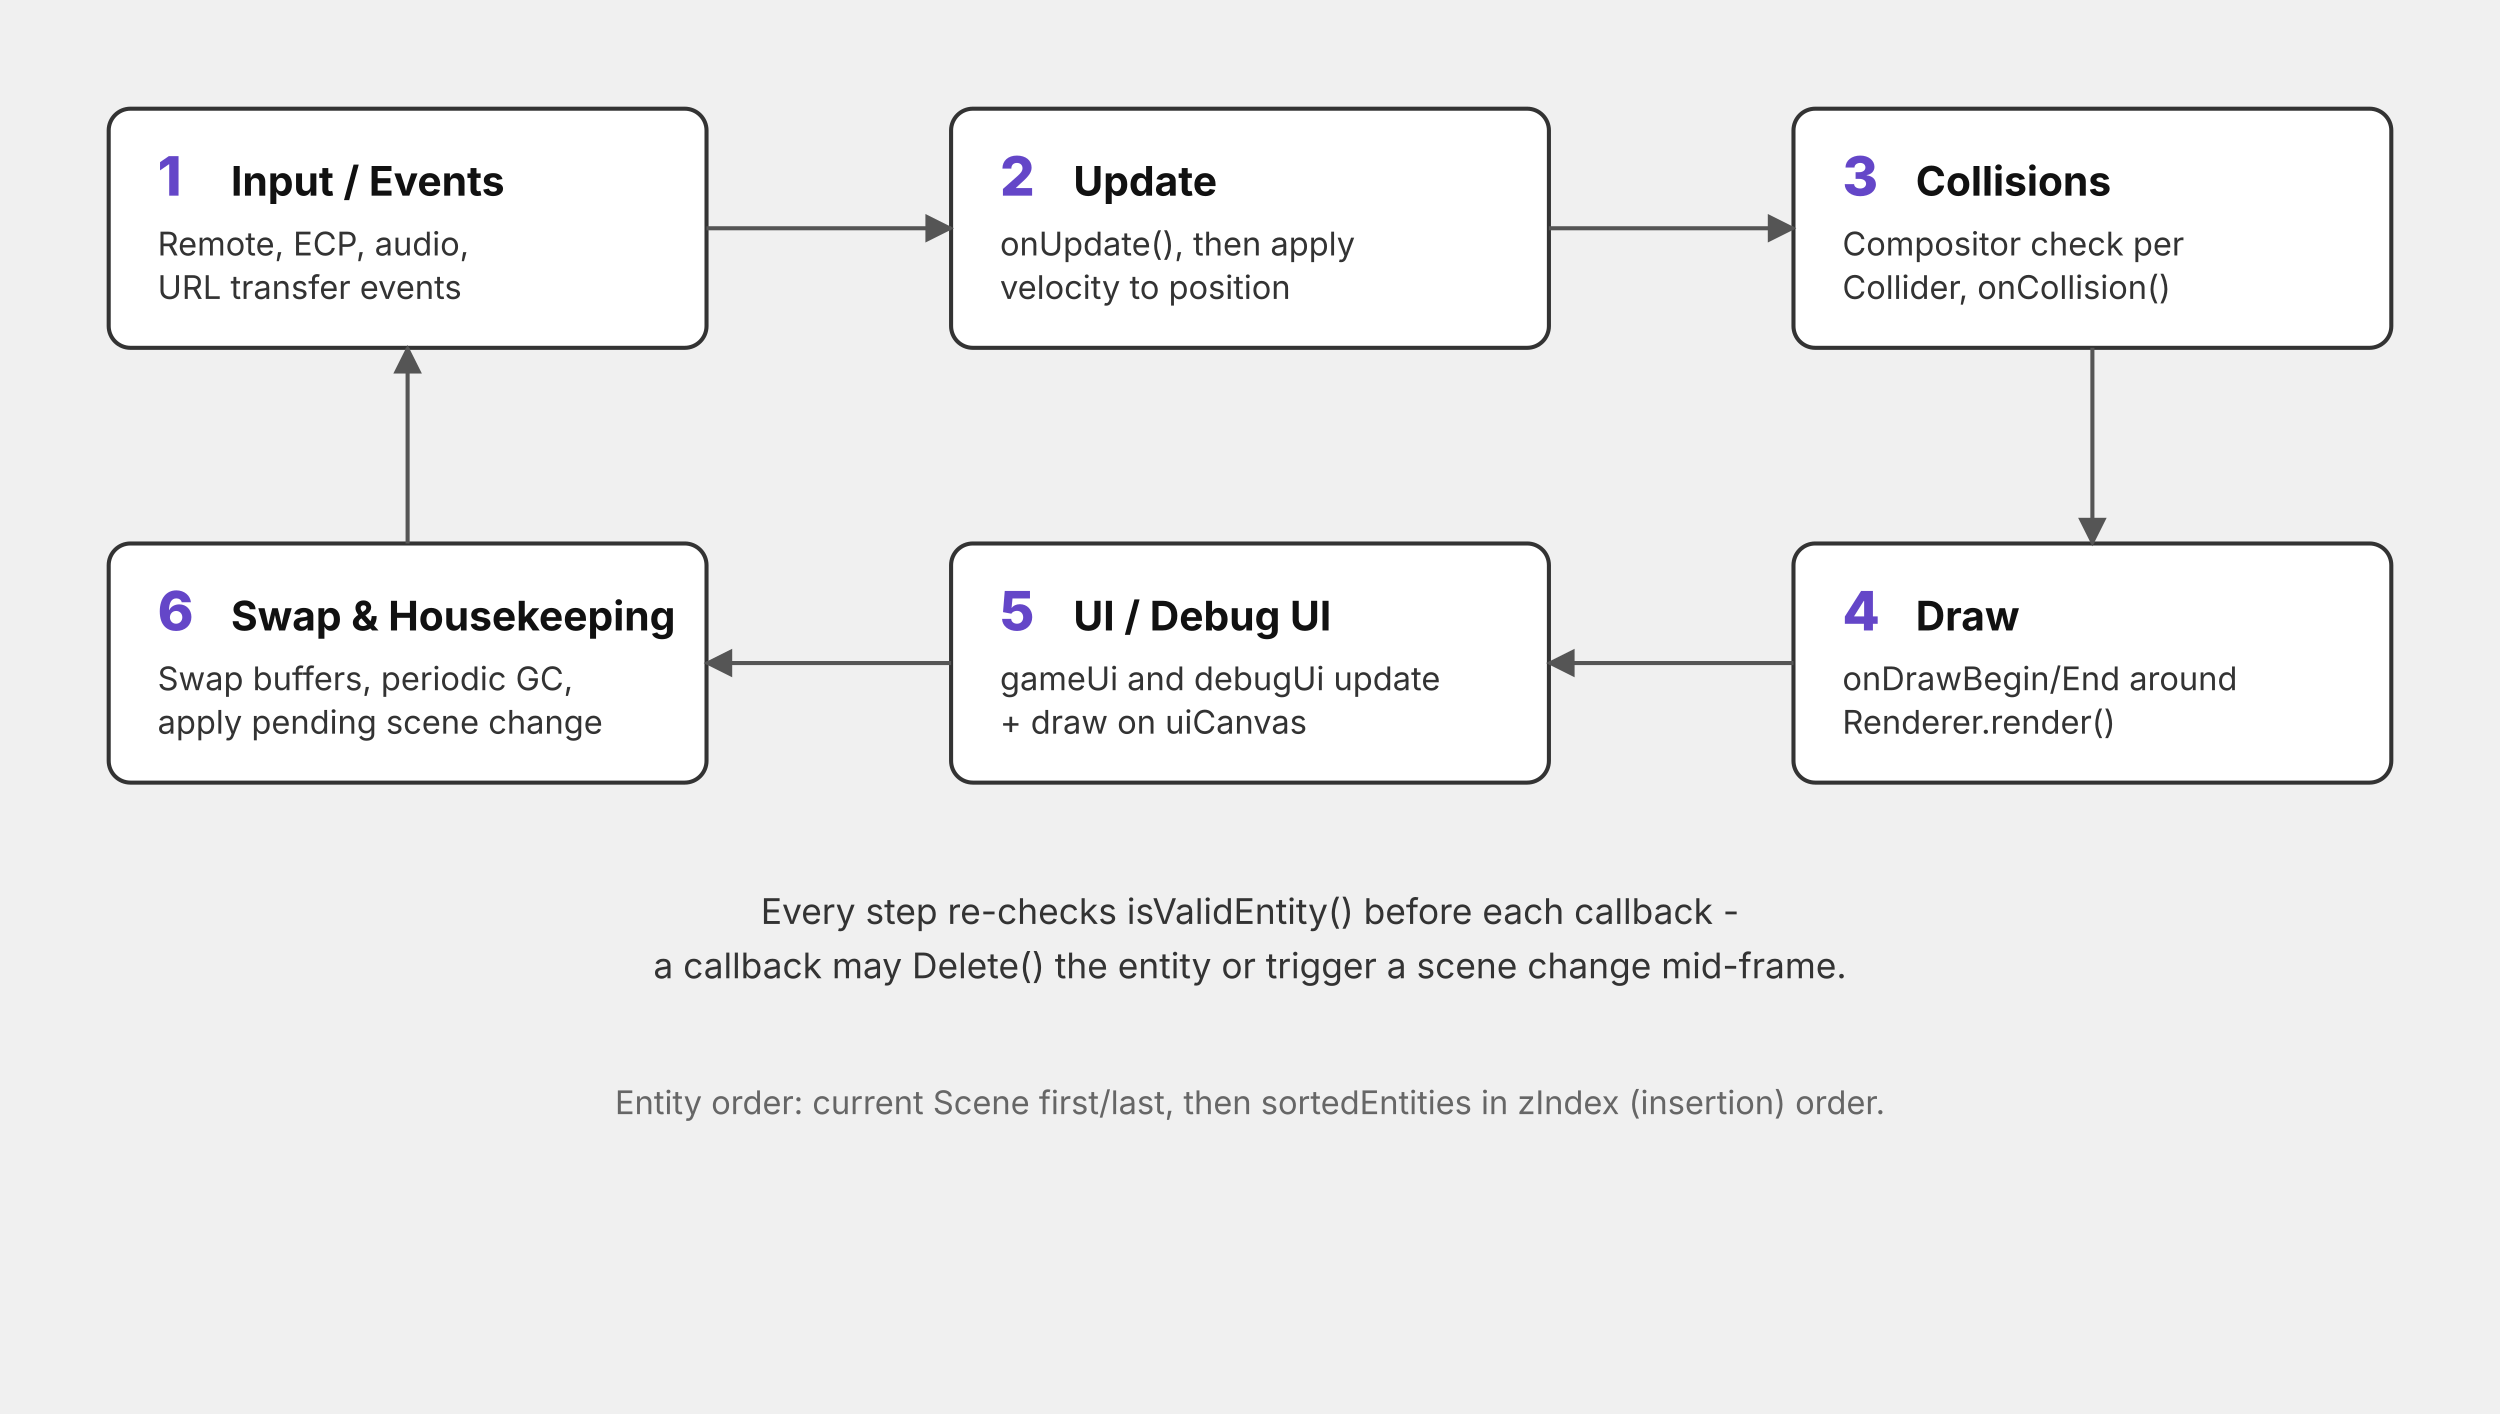
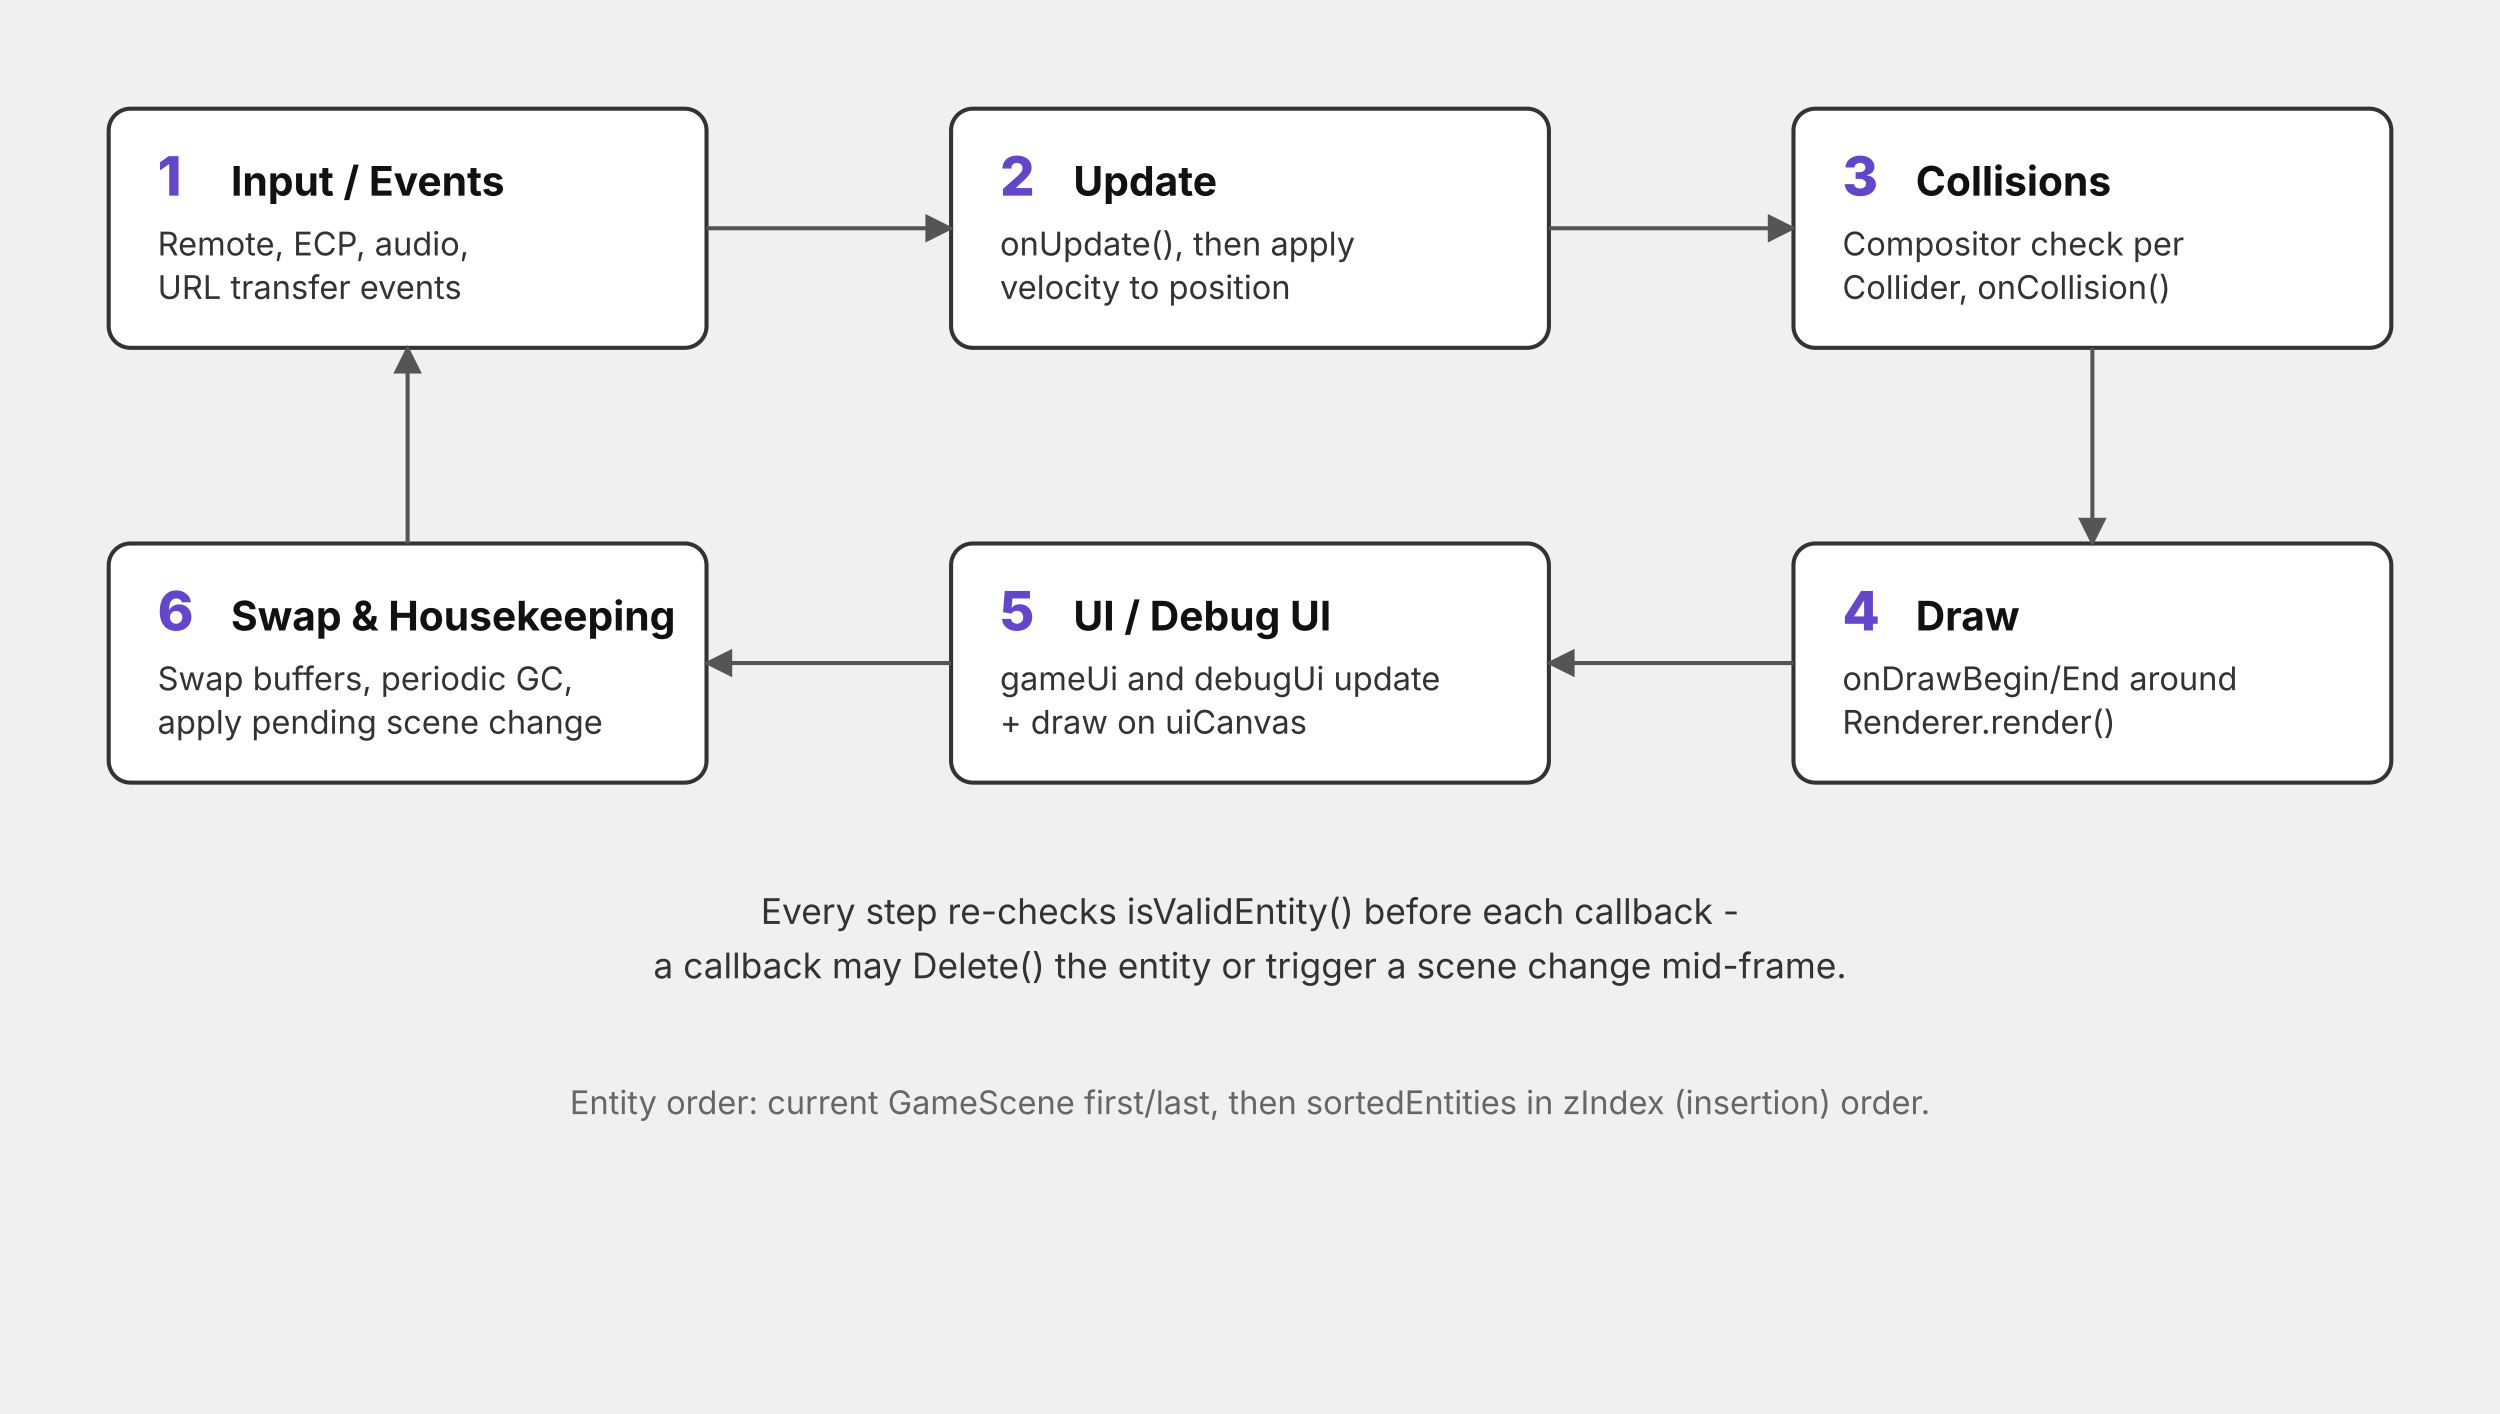
<svg xmlns="http://www.w3.org/2000/svg" viewBox="0 0 920 520" font-family="Inter, Helvetica, Arial, sans-serif">
  <defs>
    <marker id="arrow2" viewBox="0 0 10 10" refX="9" refY="5" markerWidth="7" markerHeight="7" orient="auto-start-reverse">
      <path d="M 0 0 L 10 5 L 0 10 z" fill="#555" />
    </marker>
  </defs>
  <style>
    .step { fill: #fff; stroke: #333; stroke-width: 1.5; rx: 8; }
    .num { font-size: 20px; font-weight: 800; fill: #6446c8; }
    .title { font-size: 15px; font-weight: 700; fill: #111; }
    .label { font-size: 12px; fill: #333; }
    path.arrow { stroke: #555; stroke-width: 1.5; fill: none; marker-end: url(#arrow2); }
  </style>
  <rect x="40" y="40" width="220" height="88" class="step" />
  <text x="58" y="72" class="num">1</text>
  <text x="85" y="72" class="title">Input / Events</text>
  <text x="58" y="94" class="label">Remote, ECP, audio,</text>
  <text x="58" y="110" class="label">URL transfer events</text>
  <rect x="350" y="40" width="220" height="88" class="step" />
  <text x="368" y="72" class="num">2</text>
  <text x="395" y="72" class="title">Update</text>
  <text x="368" y="94" class="label">onUpdate(), then apply</text>
  <text x="368" y="110" class="label">velocity to position</text>
  <rect x="660" y="40" width="220" height="88" class="step" />
  <text x="678" y="72" class="num">3</text>
  <text x="705" y="72" class="title">Collisions</text>
  <text x="678" y="94" class="label">Compositor check per</text>
  <text x="678" y="110" class="label">Collider, onCollision()</text>
  <rect x="660" y="200" width="220" height="88" class="step" />
  <text x="678" y="232" class="num">4</text>
  <text x="705" y="232" class="title">Draw</text>
  <text x="678" y="254" class="label">onDrawBegin/End around</text>
  <text x="678" y="270" class="label">Renderer.render()</text>
  <rect x="350" y="200" width="220" height="88" class="step" />
  <text x="368" y="232" class="num">5</text>
  <text x="395" y="232" class="title">UI / Debug UI</text>
  <text x="368" y="254" class="label">gameUi and debugUi update</text>
  <text x="368" y="270" class="label">+ draw on uiCanvas</text>
  <rect x="40" y="200" width="220" height="88" class="step" />
  <text x="58" y="232" class="num">6</text>
  <text x="85" y="232" class="title">Swap &amp; Housekeeping</text>
  <text x="58" y="254" class="label">Swap buffers, periodic GC,</text>
  <text x="58" y="270" class="label">apply pending scene change</text>
  <path class="arrow" d="M 260 84 L 350 84" />
  <path class="arrow" d="M 570 84 L 660 84" />
  <path class="arrow" d="M 770 128 L 770 200" />
  <path class="arrow" d="M 660 244 L 570 244" />
  <path class="arrow" d="M 350 244 L 260 244" />
  <path class="arrow" d="M 150 200 L 150 128" />
  <text x="460" y="340" text-anchor="middle" font-size="13" fill="#333">Every step re-checks isValidEntity() before each callback -</text>
  <text x="460" y="360" text-anchor="middle" font-size="13" fill="#333">a callback may Delete() the entity or trigger a scene change mid-frame.</text>
-   <text x="460" y="410" text-anchor="middle" font-size="12" fill="#666">Entity order: current Scene first/last, then sortedEntities in zIndex (insertion) order.</text>
+   <text x="460" y="410" text-anchor="middle" font-size="12" fill="#666">Entity order: current GameScene first/last, then sortedEntities in zIndex (insertion) order.</text>
</svg>
